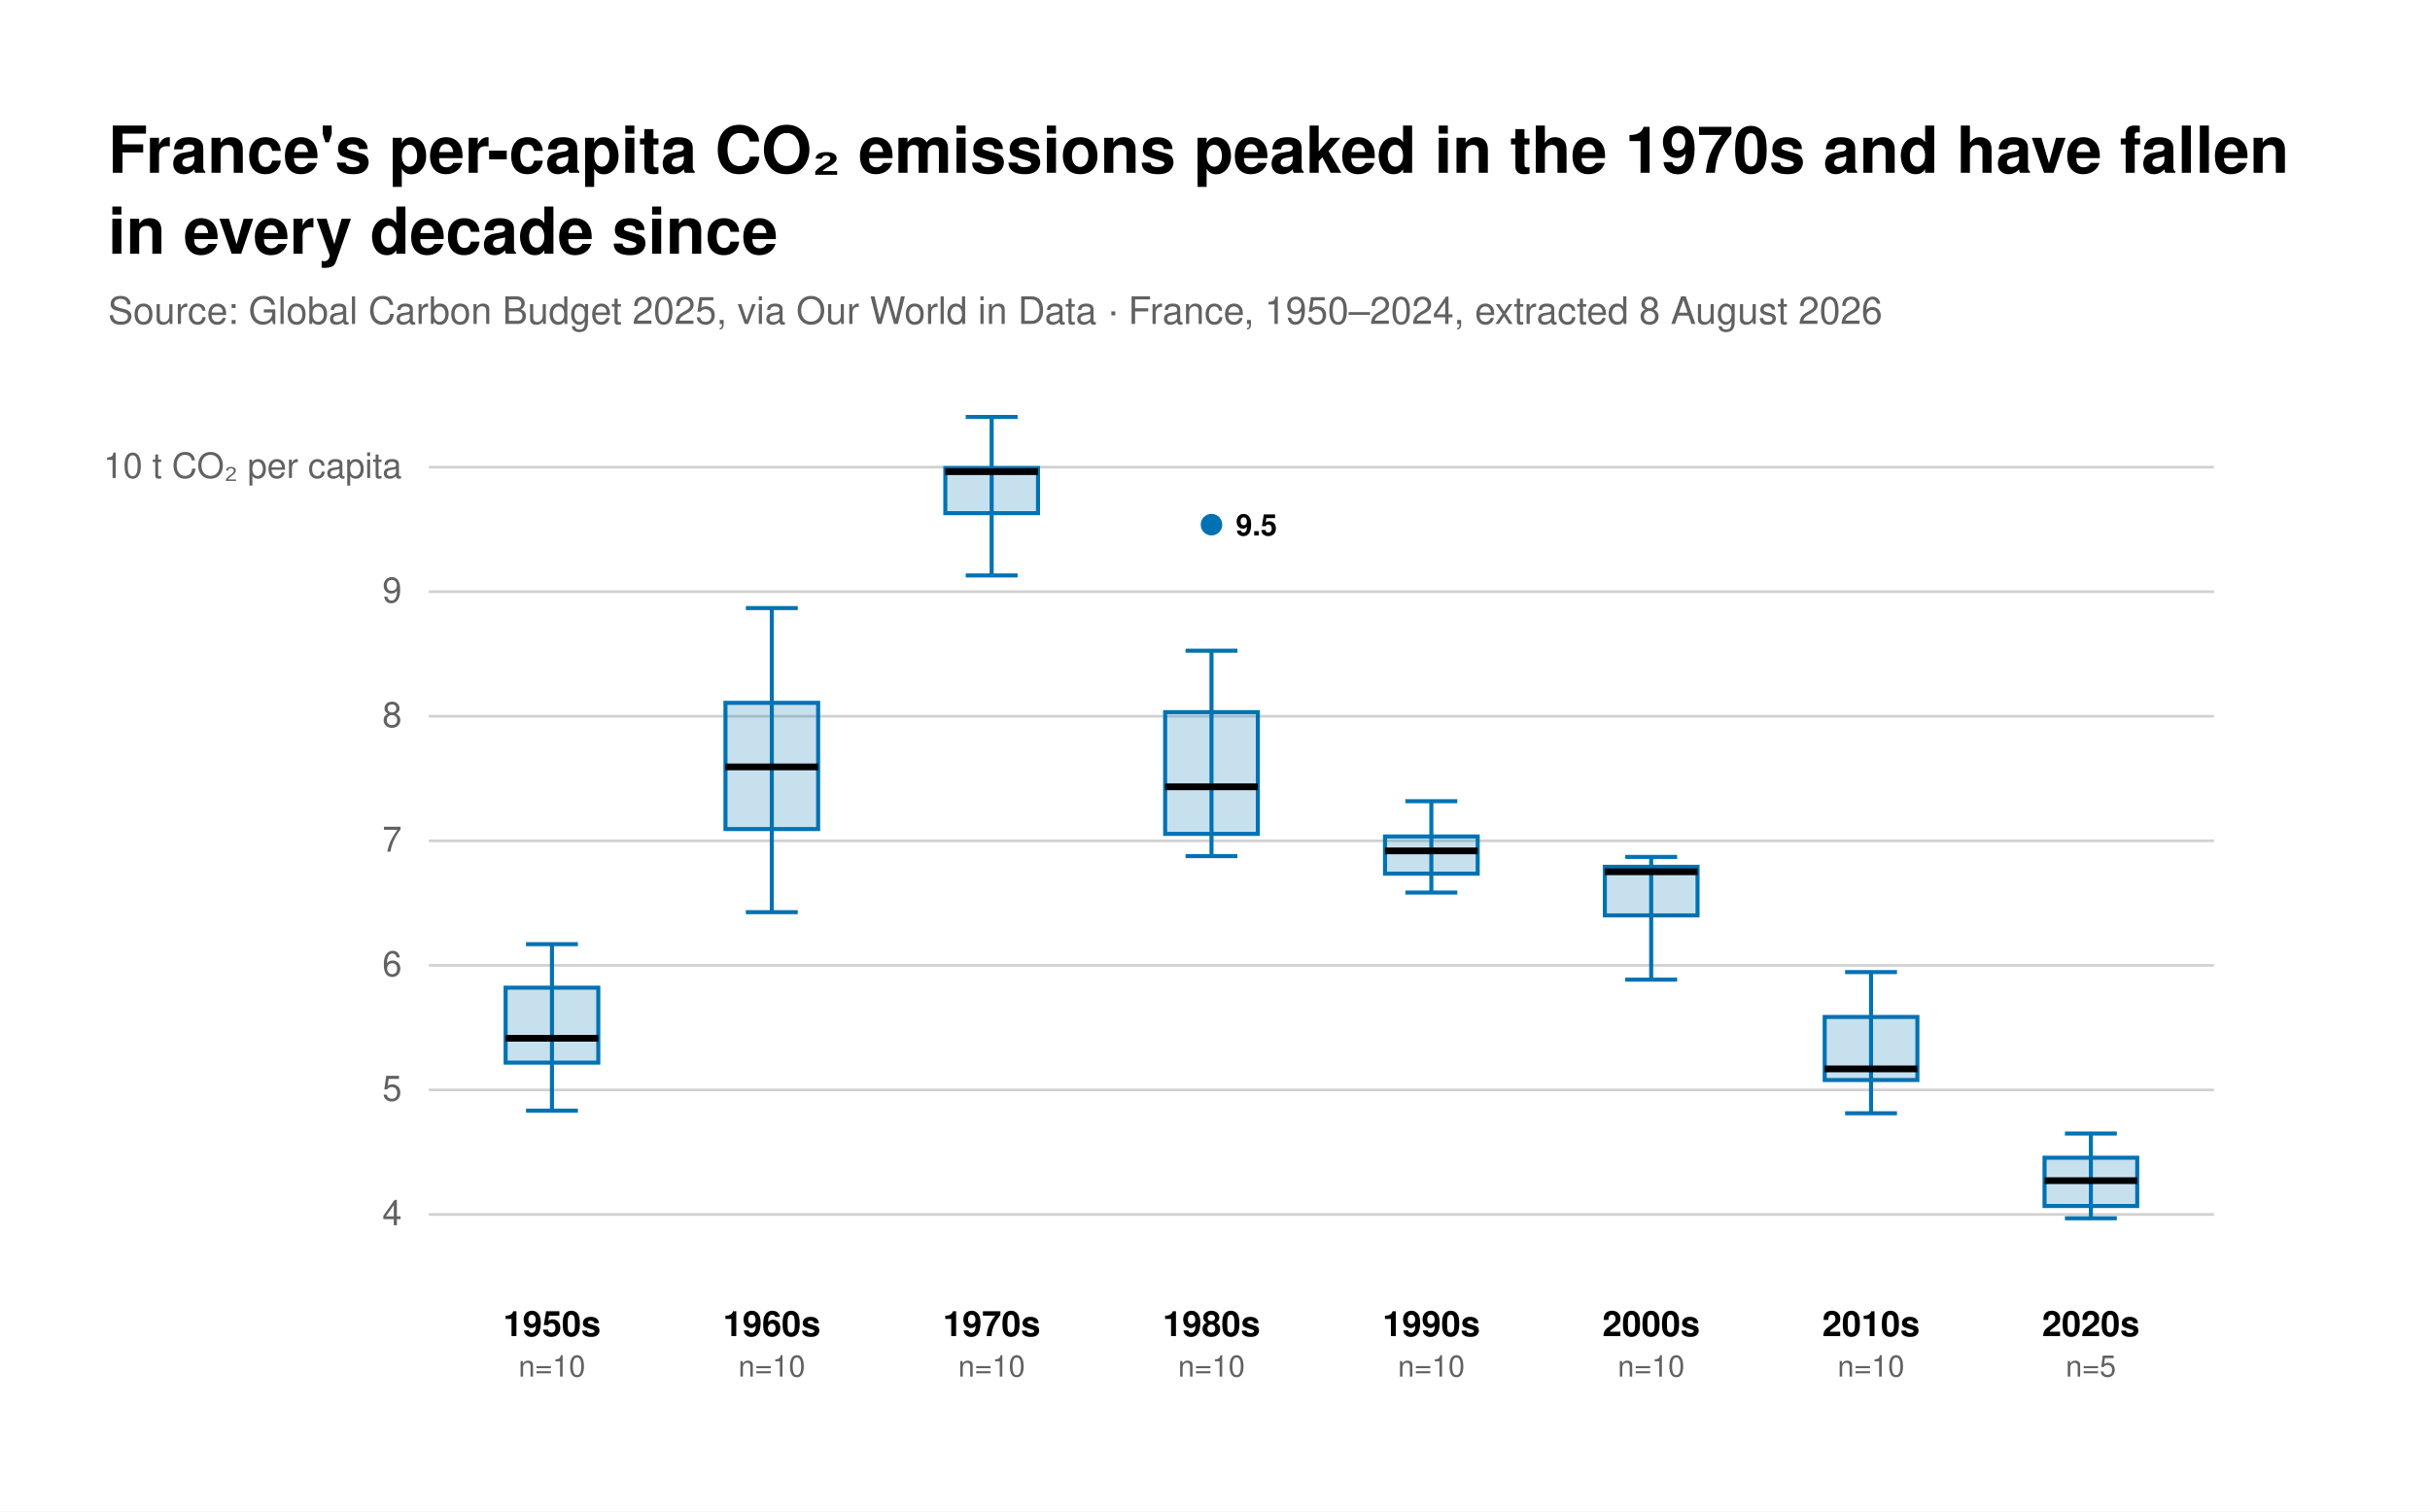
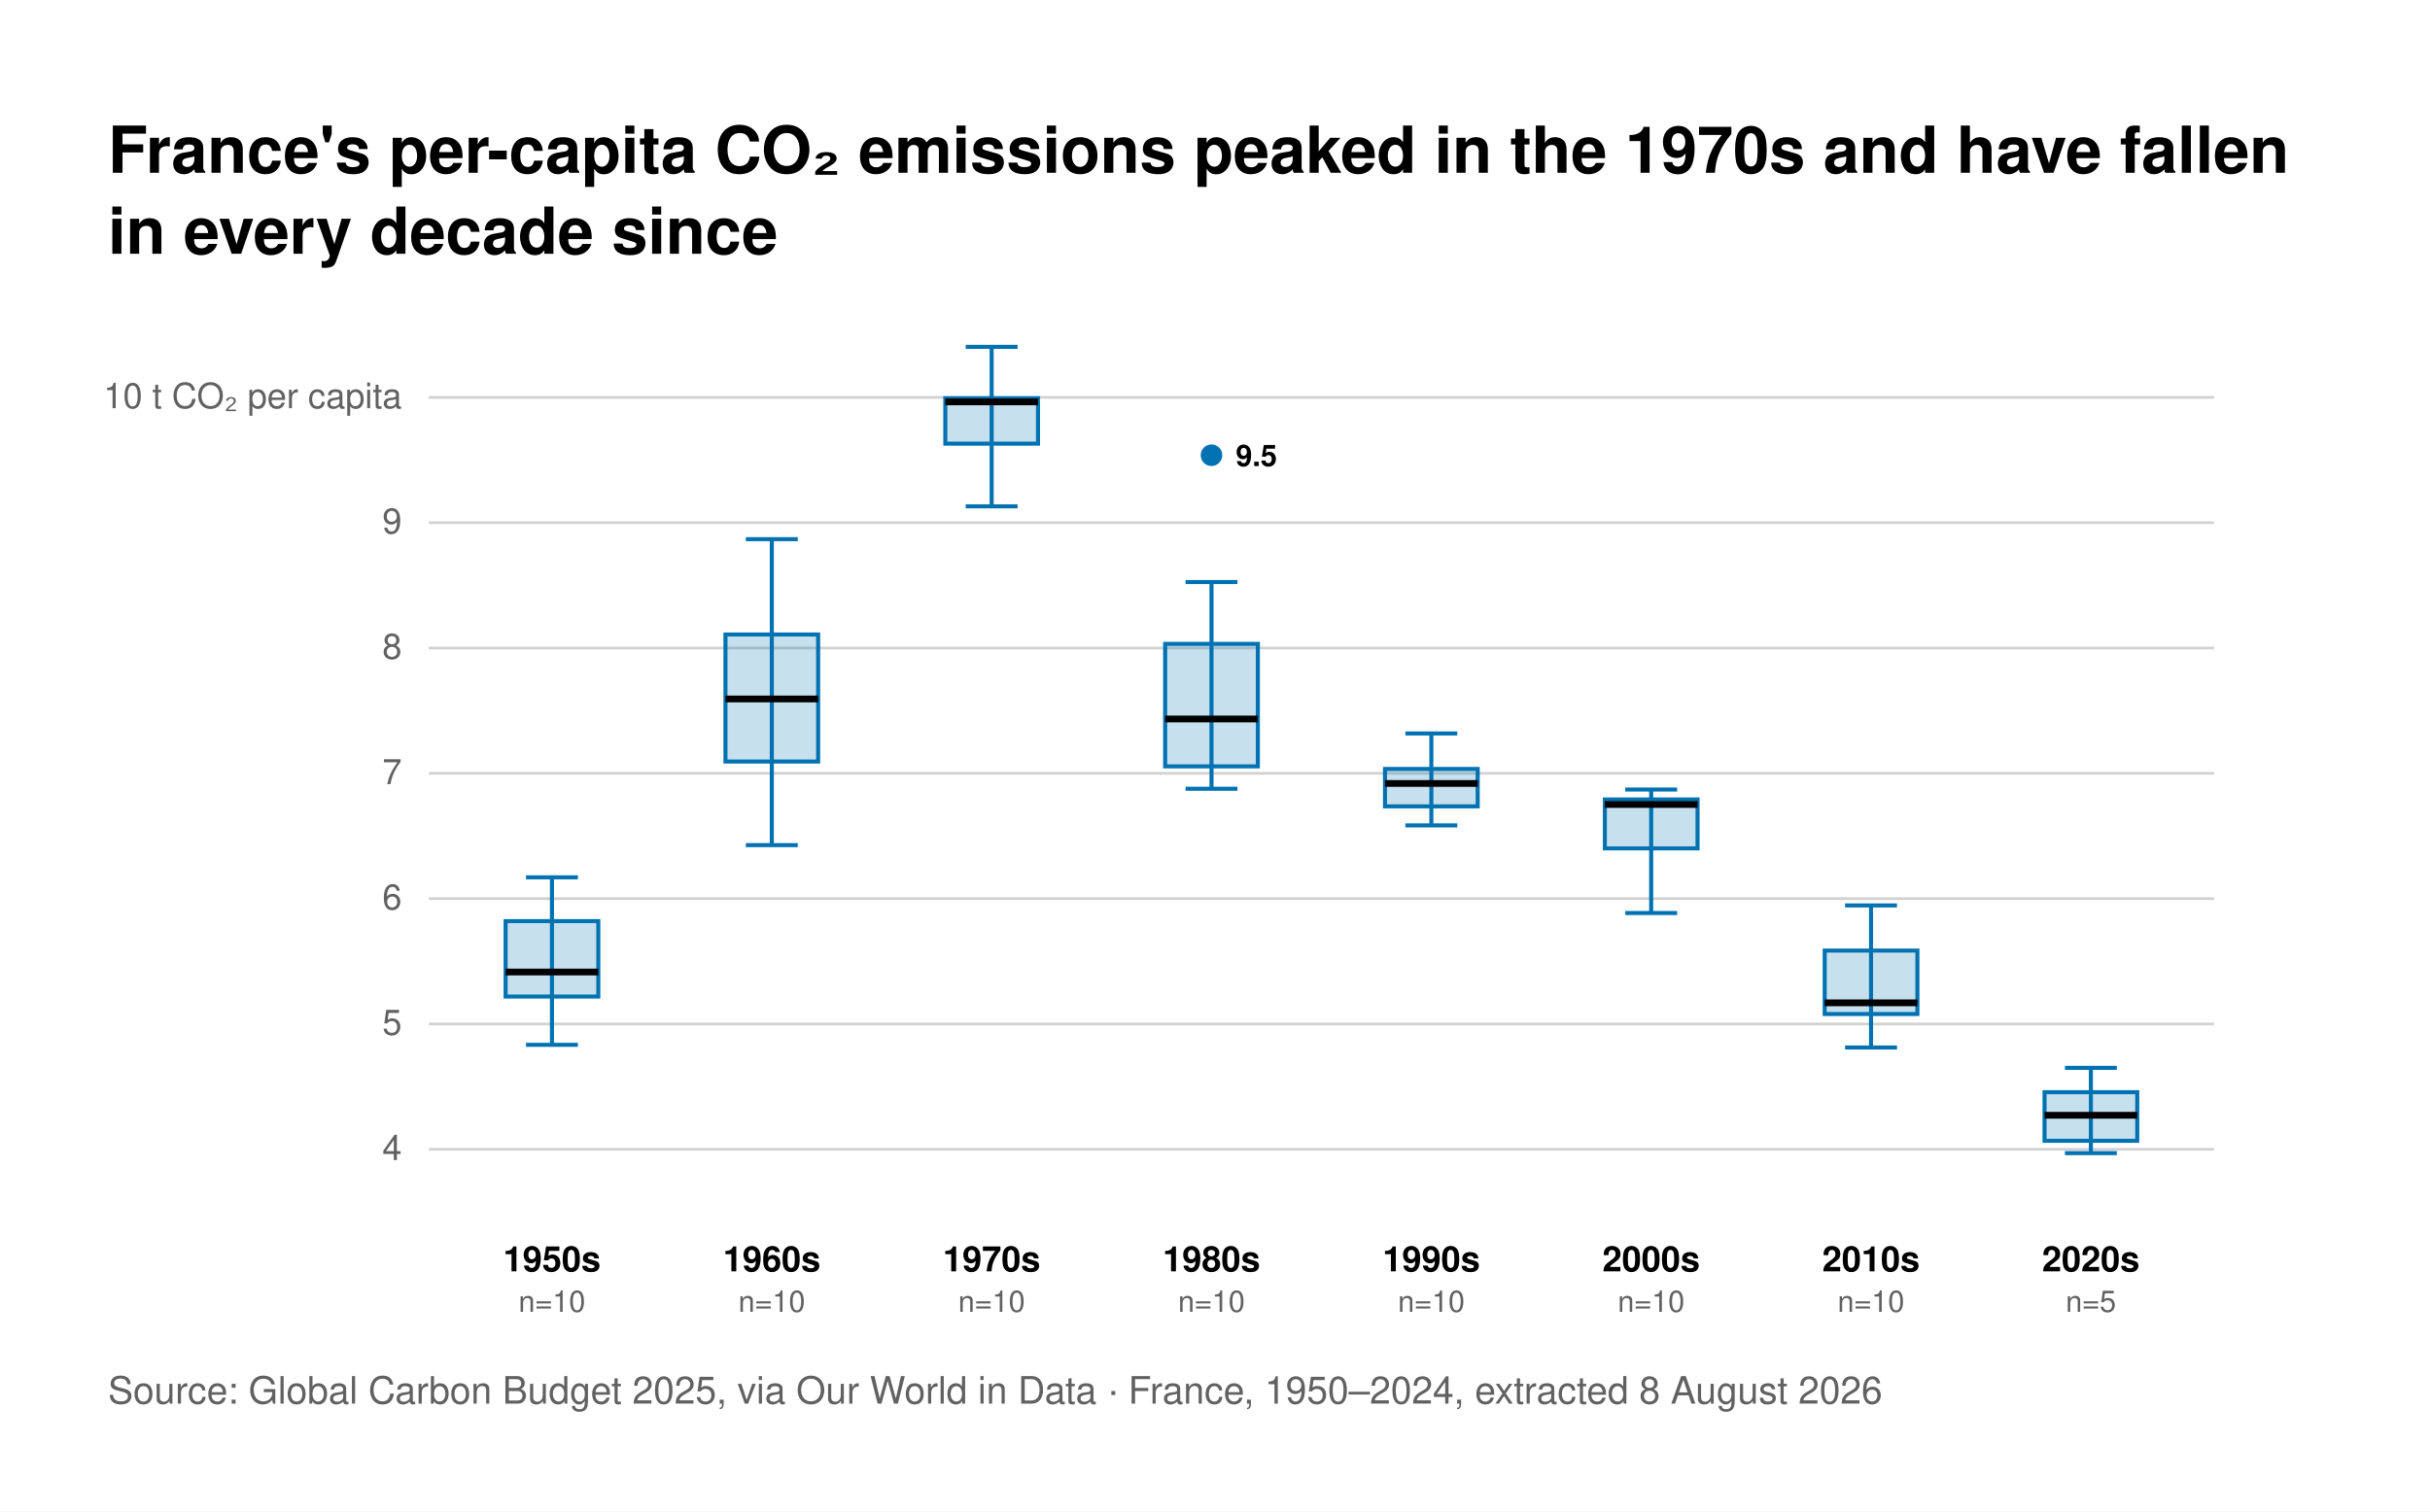
<svg xmlns="http://www.w3.org/2000/svg" width="900" height="560" viewBox="0 0 900 560" role="img" font-family="Helvetica, Arial, sans-serif">
  <rect x="0" y="0" width="900" height="560" fill="#FFFFFF" />
  <text x="40" y="64" fill="#000000" font-size="24" font-weight="700">France's per-capita CO₂ emissions peaked in the 1970s and have fallen</text>
  <text x="40" y="94" fill="#000000" font-size="24" font-weight="700">in every decade since</text>
-   <text x="40" y="120" fill="#616161" font-size="14">Source: Global Carbon Budget 2025, via Our World in Data · France, 1950–2024, extracted 8 August 2026</text>
+   <text x="40" y="520" fill="#616161" font-size="14">Source: Global Carbon Budget 2025, via Our World in Data · France, 1950–2024, extracted 8 August 2026</text>
  <g>
-     <line x1="158.831" x2="820" y1="449.929" y2="449.929" stroke="#d1d1d1" stroke-width="1" />
-     <text x="148.831" y="453.929" fill="#616161" font-size="13" text-anchor="end">4</text>
+     <line x1="158.831" x2="820" y1="425.786" y2="425.786" stroke="#d1d1d1" stroke-width="1" />
+     <text x="148.831" y="429.786" fill="#616161" font-size="13" text-anchor="end">4</text>
  </g>
  <g>
-     <line x1="158.831" x2="820" y1="403.786" y2="403.786" stroke="#d1d1d1" stroke-width="1" />
-     <text x="148.831" y="407.786" fill="#616161" font-size="13" text-anchor="end">5</text>
+     <line x1="158.831" x2="820" y1="379.357" y2="379.357" stroke="#d1d1d1" stroke-width="1" />
+     <text x="148.831" y="383.357" fill="#616161" font-size="13" text-anchor="end">5</text>
  </g>
  <g>
-     <line x1="158.831" x2="820" y1="357.643" y2="357.643" stroke="#d1d1d1" stroke-width="1" />
-     <text x="148.831" y="361.643" fill="#616161" font-size="13" text-anchor="end">6</text>
+     <line x1="158.831" x2="820" y1="332.929" y2="332.929" stroke="#d1d1d1" stroke-width="1" />
+     <text x="148.831" y="336.929" fill="#616161" font-size="13" text-anchor="end">6</text>
  </g>
  <g>
-     <line x1="158.831" x2="820" y1="311.5" y2="311.5" stroke="#d1d1d1" stroke-width="1" />
-     <text x="148.831" y="315.5" fill="#616161" font-size="13" text-anchor="end">7</text>
+     <line x1="158.831" x2="820" y1="286.5" y2="286.5" stroke="#d1d1d1" stroke-width="1" />
+     <text x="148.831" y="290.5" fill="#616161" font-size="13" text-anchor="end">7</text>
  </g>
  <g>
-     <line x1="158.831" x2="820" y1="265.357" y2="265.357" stroke="#d1d1d1" stroke-width="1" />
-     <text x="148.831" y="269.357" fill="#616161" font-size="13" text-anchor="end">8</text>
+     <line x1="158.831" x2="820" y1="240.071" y2="240.071" stroke="#d1d1d1" stroke-width="1" />
+     <text x="148.831" y="244.071" fill="#616161" font-size="13" text-anchor="end">8</text>
  </g>
  <g>
-     <line x1="158.831" x2="820" y1="219.214" y2="219.214" stroke="#d1d1d1" stroke-width="1" />
-     <text x="148.831" y="223.214" fill="#616161" font-size="13" text-anchor="end">9</text>
+     <line x1="158.831" x2="820" y1="193.643" y2="193.643" stroke="#d1d1d1" stroke-width="1" />
+     <text x="148.831" y="197.643" fill="#616161" font-size="13" text-anchor="end">9</text>
  </g>
  <g>
-     <line x1="158.831" x2="820" y1="173.071" y2="173.071" stroke="#d1d1d1" stroke-width="1" />
-     <text x="148.831" y="177.071" fill="#616161" font-size="13" text-anchor="end">10 t CO₂ per capita</text>
+     <line x1="158.831" x2="820" y1="147.214" y2="147.214" stroke="#d1d1d1" stroke-width="1" />
+     <text x="148.831" y="151.214" fill="#616161" font-size="13" text-anchor="end">10 t CO₂ per capita</text>
  </g>
  <g>
-     <line x1="204.428" x2="204.428" y1="411.459" y2="349.791" stroke="#0072B2" stroke-width="1.5" />
-     <line x1="194.816" x2="214.04" y1="411.459" y2="411.459" stroke="#0072B2" stroke-width="1.5" />
-     <line x1="194.816" x2="214.04" y1="349.791" y2="349.791" stroke="#0072B2" stroke-width="1.5" />
-     <rect x="187.264" y="365.913" width="34.329" height="27.771" fill="#0072B2" fill-opacity="0.22" stroke="#0072B2" stroke-width="1.5" />
-     <line x1="187.264" x2="221.593" y1="384.654" y2="384.654" stroke="#000000" stroke-width="2.5" />
-     <text x="204.428" y="495" fill="#000000" font-size="13" font-weight="600" text-anchor="middle">1950s</text>
-     <text x="204.428" y="510" fill="#616161" font-size="11" text-anchor="middle">n=10</text>
+     <line x1="204.428" x2="204.428" y1="387.078" y2="325.028" stroke="#0072B2" stroke-width="1.5" />
+     <line x1="194.816" x2="214.04" y1="387.078" y2="387.078" stroke="#0072B2" stroke-width="1.5" />
+     <line x1="194.816" x2="214.04" y1="325.028" y2="325.028" stroke="#0072B2" stroke-width="1.5" />
+     <rect x="187.264" y="341.25" width="34.329" height="27.943" fill="#0072B2" fill-opacity="0.22" stroke="#0072B2" stroke-width="1.5" />
+     <line x1="187.264" x2="221.593" y1="360.107" y2="360.107" stroke="#000000" stroke-width="2.5" />
+     <text x="204.428" y="471" fill="#000000" font-size="13" font-weight="600" text-anchor="middle">1950s</text>
+     <text x="204.428" y="486" fill="#616161" font-size="11" text-anchor="middle">n=10</text>
  </g>
  <g>
-     <line x1="285.853" x2="285.853" y1="337.938" y2="225.28" stroke="#0072B2" stroke-width="1.5" />
-     <line x1="276.241" x2="295.465" y1="337.938" y2="337.938" stroke="#0072B2" stroke-width="1.5" />
-     <line x1="276.241" x2="295.465" y1="225.28" y2="225.28" stroke="#0072B2" stroke-width="1.5" />
-     <rect x="268.689" y="260.388" width="34.329" height="46.763" fill="#0072B2" fill-opacity="0.22" stroke="#0072B2" stroke-width="1.5" />
-     <line x1="268.689" x2="303.018" y1="284.117" y2="284.117" stroke="#000000" stroke-width="2.5" />
-     <text x="285.853" y="495" fill="#000000" font-size="13" font-weight="600" text-anchor="middle">1960s</text>
-     <text x="285.853" y="510" fill="#616161" font-size="11" text-anchor="middle">n=10</text>
+     <line x1="285.853" x2="285.853" y1="313.101" y2="199.746" stroke="#0072B2" stroke-width="1.5" />
+     <line x1="276.241" x2="295.465" y1="313.101" y2="313.101" stroke="#0072B2" stroke-width="1.5" />
+     <line x1="276.241" x2="295.465" y1="199.746" y2="199.746" stroke="#0072B2" stroke-width="1.5" />
+     <rect x="268.689" y="235.072" width="34.329" height="47.053" fill="#0072B2" fill-opacity="0.22" stroke="#0072B2" stroke-width="1.5" />
+     <line x1="268.689" x2="303.018" y1="258.948" y2="258.948" stroke="#000000" stroke-width="2.5" />
+     <text x="285.853" y="471" fill="#000000" font-size="13" font-weight="600" text-anchor="middle">1960s</text>
+     <text x="285.853" y="486" fill="#616161" font-size="11" text-anchor="middle">n=10</text>
  </g>
  <g>
-     <line x1="367.278" x2="367.278" y1="213.195" y2="154.473" stroke="#0072B2" stroke-width="1.5" />
-     <line x1="357.666" x2="376.89" y1="213.195" y2="213.195" stroke="#0072B2" stroke-width="1.5" />
-     <line x1="357.666" x2="376.89" y1="154.473" y2="154.473" stroke="#0072B2" stroke-width="1.5" />
-     <rect x="350.114" y="173.396" width="34.329" height="16.716" fill="#0072B2" fill-opacity="0.22" stroke="#0072B2" stroke-width="1.5" />
-     <line x1="350.114" x2="384.442" y1="174.735" y2="174.735" stroke="#000000" stroke-width="2.5" />
-     <text x="367.278" y="495" fill="#000000" font-size="13" font-weight="600" text-anchor="middle">1970s</text>
-     <text x="367.278" y="510" fill="#616161" font-size="11" text-anchor="middle">n=10</text>
+     <line x1="367.278" x2="367.278" y1="187.586" y2="128.501" stroke="#0072B2" stroke-width="1.5" />
+     <line x1="357.666" x2="376.89" y1="187.586" y2="187.586" stroke="#0072B2" stroke-width="1.5" />
+     <line x1="357.666" x2="376.89" y1="128.501" y2="128.501" stroke="#0072B2" stroke-width="1.5" />
+     <rect x="350.114" y="147.541" width="34.329" height="16.819" fill="#0072B2" fill-opacity="0.22" stroke="#0072B2" stroke-width="1.5" />
+     <line x1="350.114" x2="384.442" y1="148.888" y2="148.888" stroke="#000000" stroke-width="2.5" />
+     <text x="367.278" y="471" fill="#000000" font-size="13" font-weight="600" text-anchor="middle">1970s</text>
+     <text x="367.278" y="486" fill="#616161" font-size="11" text-anchor="middle">n=10</text>
  </g>
  <g>
-     <line x1="448.703" x2="448.703" y1="317.175" y2="241.07" stroke="#0072B2" stroke-width="1.5" />
-     <line x1="439.091" x2="458.315" y1="317.175" y2="317.175" stroke="#0072B2" stroke-width="1.5" />
-     <line x1="439.091" x2="458.315" y1="241.07" y2="241.07" stroke="#0072B2" stroke-width="1.5" />
-     <rect x="431.539" y="263.834" width="34.329" height="45.1" fill="#0072B2" fill-opacity="0.22" stroke="#0072B2" stroke-width="1.5" />
-     <line x1="431.539" x2="465.867" y1="291.493" y2="291.493" stroke="#000000" stroke-width="2.5" />
+     <line x1="448.703" x2="448.703" y1="292.21" y2="215.634" stroke="#0072B2" stroke-width="1.5" />
+     <line x1="439.091" x2="458.315" y1="292.21" y2="292.21" stroke="#0072B2" stroke-width="1.5" />
+     <line x1="439.091" x2="458.315" y1="215.634" y2="215.634" stroke="#0072B2" stroke-width="1.5" />
+     <rect x="431.539" y="238.539" width="34.329" height="45.379" fill="#0072B2" fill-opacity="0.22" stroke="#0072B2" stroke-width="1.5" />
+     <line x1="431.539" x2="465.867" y1="266.369" y2="266.369" stroke="#000000" stroke-width="2.5" />
    <g>
-       <circle cx="448.703" cy="194.373" r="4" fill="#0072B2" />
-       <text x="457.703" y="198.373" fill="#000000" font-size="11" font-weight="600">9.5</text>
+       <circle cx="448.703" cy="168.647" r="4" fill="#0072B2" />
+       <text x="457.703" y="172.647" fill="#000000" font-size="11" font-weight="600">9.5</text>
    </g>
-     <text x="448.703" y="495" fill="#000000" font-size="13" font-weight="600" text-anchor="middle">1980s</text>
-     <text x="448.703" y="510" fill="#616161" font-size="11" text-anchor="middle">n=10</text>
+     <text x="448.703" y="471" fill="#000000" font-size="13" font-weight="600" text-anchor="middle">1980s</text>
+     <text x="448.703" y="486" fill="#616161" font-size="11" text-anchor="middle">n=10</text>
  </g>
  <g>
-     <line x1="530.128" x2="530.128" y1="330.67" y2="296.822" stroke="#0072B2" stroke-width="1.5" />
-     <line x1="520.516" x2="539.74" y1="330.67" y2="330.67" stroke="#0072B2" stroke-width="1.5" />
-     <line x1="520.516" x2="539.74" y1="296.822" y2="296.822" stroke="#0072B2" stroke-width="1.5" />
-     <rect x="512.963" y="309.891" width="34.329" height="13.77" fill="#0072B2" fill-opacity="0.22" stroke="#0072B2" stroke-width="1.5" />
-     <line x1="512.963" x2="547.292" y1="315.23" y2="315.23" stroke="#000000" stroke-width="2.5" />
-     <text x="530.128" y="495" fill="#000000" font-size="13" font-weight="600" text-anchor="middle">1990s</text>
-     <text x="530.128" y="510" fill="#616161" font-size="11" text-anchor="middle">n=10</text>
+     <line x1="530.128" x2="530.128" y1="305.789" y2="271.731" stroke="#0072B2" stroke-width="1.5" />
+     <line x1="520.516" x2="539.74" y1="305.789" y2="305.789" stroke="#0072B2" stroke-width="1.5" />
+     <line x1="520.516" x2="539.74" y1="271.731" y2="271.731" stroke="#0072B2" stroke-width="1.5" />
+     <rect x="512.963" y="284.881" width="34.329" height="13.855" fill="#0072B2" fill-opacity="0.22" stroke="#0072B2" stroke-width="1.5" />
+     <line x1="512.963" x2="547.292" y1="290.253" y2="290.253" stroke="#000000" stroke-width="2.5" />
+     <text x="530.128" y="471" fill="#000000" font-size="13" font-weight="600" text-anchor="middle">1990s</text>
+     <text x="530.128" y="486" fill="#616161" font-size="11" text-anchor="middle">n=10</text>
  </g>
  <g>
-     <line x1="611.552" x2="611.552" y1="362.933" y2="317.465" stroke="#0072B2" stroke-width="1.5" />
-     <line x1="601.94" x2="621.165" y1="362.933" y2="362.933" stroke="#0072B2" stroke-width="1.5" />
-     <line x1="601.94" x2="621.165" y1="317.465" y2="317.465" stroke="#0072B2" stroke-width="1.5" />
-     <rect x="594.388" y="321.119" width="34.329" height="18.013" fill="#0072B2" fill-opacity="0.22" stroke="#0072B2" stroke-width="1.5" />
-     <line x1="594.388" x2="628.717" y1="322.965" y2="322.965" stroke="#000000" stroke-width="2.5" />
-     <text x="611.552" y="495" fill="#000000" font-size="13" font-weight="600" text-anchor="middle">2000s</text>
-     <text x="611.552" y="510" fill="#616161" font-size="11" text-anchor="middle">n=10</text>
+     <line x1="611.552" x2="611.552" y1="338.251" y2="292.502" stroke="#0072B2" stroke-width="1.5" />
+     <line x1="601.94" x2="621.165" y1="338.251" y2="338.251" stroke="#0072B2" stroke-width="1.5" />
+     <line x1="601.94" x2="621.165" y1="292.502" y2="292.502" stroke="#0072B2" stroke-width="1.5" />
+     <rect x="594.388" y="296.179" width="34.329" height="18.125" fill="#0072B2" fill-opacity="0.22" stroke="#0072B2" stroke-width="1.5" />
+     <line x1="594.388" x2="628.717" y1="298.036" y2="298.036" stroke="#000000" stroke-width="2.5" />
+     <text x="611.552" y="471" fill="#000000" font-size="13" font-weight="600" text-anchor="middle">2000s</text>
+     <text x="611.552" y="486" fill="#616161" font-size="11" text-anchor="middle">n=10</text>
  </g>
  <g>
-     <line x1="692.977" x2="692.977" y1="412.439" y2="360.135" stroke="#0072B2" stroke-width="1.5" />
-     <line x1="683.365" x2="702.589" y1="412.439" y2="412.439" stroke="#0072B2" stroke-width="1.5" />
-     <line x1="683.365" x2="702.589" y1="360.135" y2="360.135" stroke="#0072B2" stroke-width="1.5" />
-     <rect x="675.813" y="376.761" width="34.329" height="23.358" fill="#0072B2" fill-opacity="0.22" stroke="#0072B2" stroke-width="1.5" />
-     <line x1="675.813" x2="710.142" y1="395.998" y2="395.998" stroke="#000000" stroke-width="2.5" />
-     <text x="692.977" y="495" fill="#000000" font-size="13" font-weight="600" text-anchor="middle">2010s</text>
-     <text x="692.977" y="510" fill="#616161" font-size="11" text-anchor="middle">n=10</text>
+     <line x1="692.977" x2="692.977" y1="388.064" y2="335.436" stroke="#0072B2" stroke-width="1.5" />
+     <line x1="683.365" x2="702.589" y1="388.064" y2="388.064" stroke="#0072B2" stroke-width="1.5" />
+     <line x1="683.365" x2="702.589" y1="335.436" y2="335.436" stroke="#0072B2" stroke-width="1.5" />
+     <rect x="675.813" y="352.165" width="34.329" height="23.502" fill="#0072B2" fill-opacity="0.22" stroke="#0072B2" stroke-width="1.5" />
+     <line x1="675.813" x2="710.142" y1="371.521" y2="371.521" stroke="#000000" stroke-width="2.5" />
+     <text x="692.977" y="471" fill="#000000" font-size="13" font-weight="600" text-anchor="middle">2010s</text>
+     <text x="692.977" y="486" fill="#616161" font-size="11" text-anchor="middle">n=10</text>
  </g>
  <g>
-     <line x1="774.402" x2="774.402" y1="451.342" y2="419.947" stroke="#0072B2" stroke-width="1.5" />
-     <line x1="764.79" x2="784.014" y1="451.342" y2="451.342" stroke="#0072B2" stroke-width="1.5" />
-     <line x1="764.79" x2="784.014" y1="419.947" y2="419.947" stroke="#0072B2" stroke-width="1.5" />
-     <rect x="757.238" y="428.907" width="34.329" height="17.891" fill="#0072B2" fill-opacity="0.22" stroke="#0072B2" stroke-width="1.5" />
-     <line x1="757.238" x2="791.566" y1="437.4" y2="437.4" stroke="#000000" stroke-width="2.5" />
-     <text x="774.402" y="495" fill="#000000" font-size="13" font-weight="600" text-anchor="middle">2020s</text>
-     <text x="774.402" y="510" fill="#616161" font-size="11" text-anchor="middle">n=5</text>
+     <line x1="774.402" x2="774.402" y1="427.208" y2="395.619" stroke="#0072B2" stroke-width="1.5" />
+     <line x1="764.79" x2="784.014" y1="427.208" y2="427.208" stroke="#0072B2" stroke-width="1.5" />
+     <line x1="764.79" x2="784.014" y1="395.619" y2="395.619" stroke="#0072B2" stroke-width="1.5" />
+     <rect x="757.238" y="404.634" width="34.329" height="18.002" fill="#0072B2" fill-opacity="0.22" stroke="#0072B2" stroke-width="1.5" />
+     <line x1="757.238" x2="791.566" y1="413.18" y2="413.18" stroke="#000000" stroke-width="2.5" />
+     <text x="774.402" y="471" fill="#000000" font-size="13" font-weight="600" text-anchor="middle">2020s</text>
+     <text x="774.402" y="486" fill="#616161" font-size="11" text-anchor="middle">n=5</text>
  </g>
</svg>
